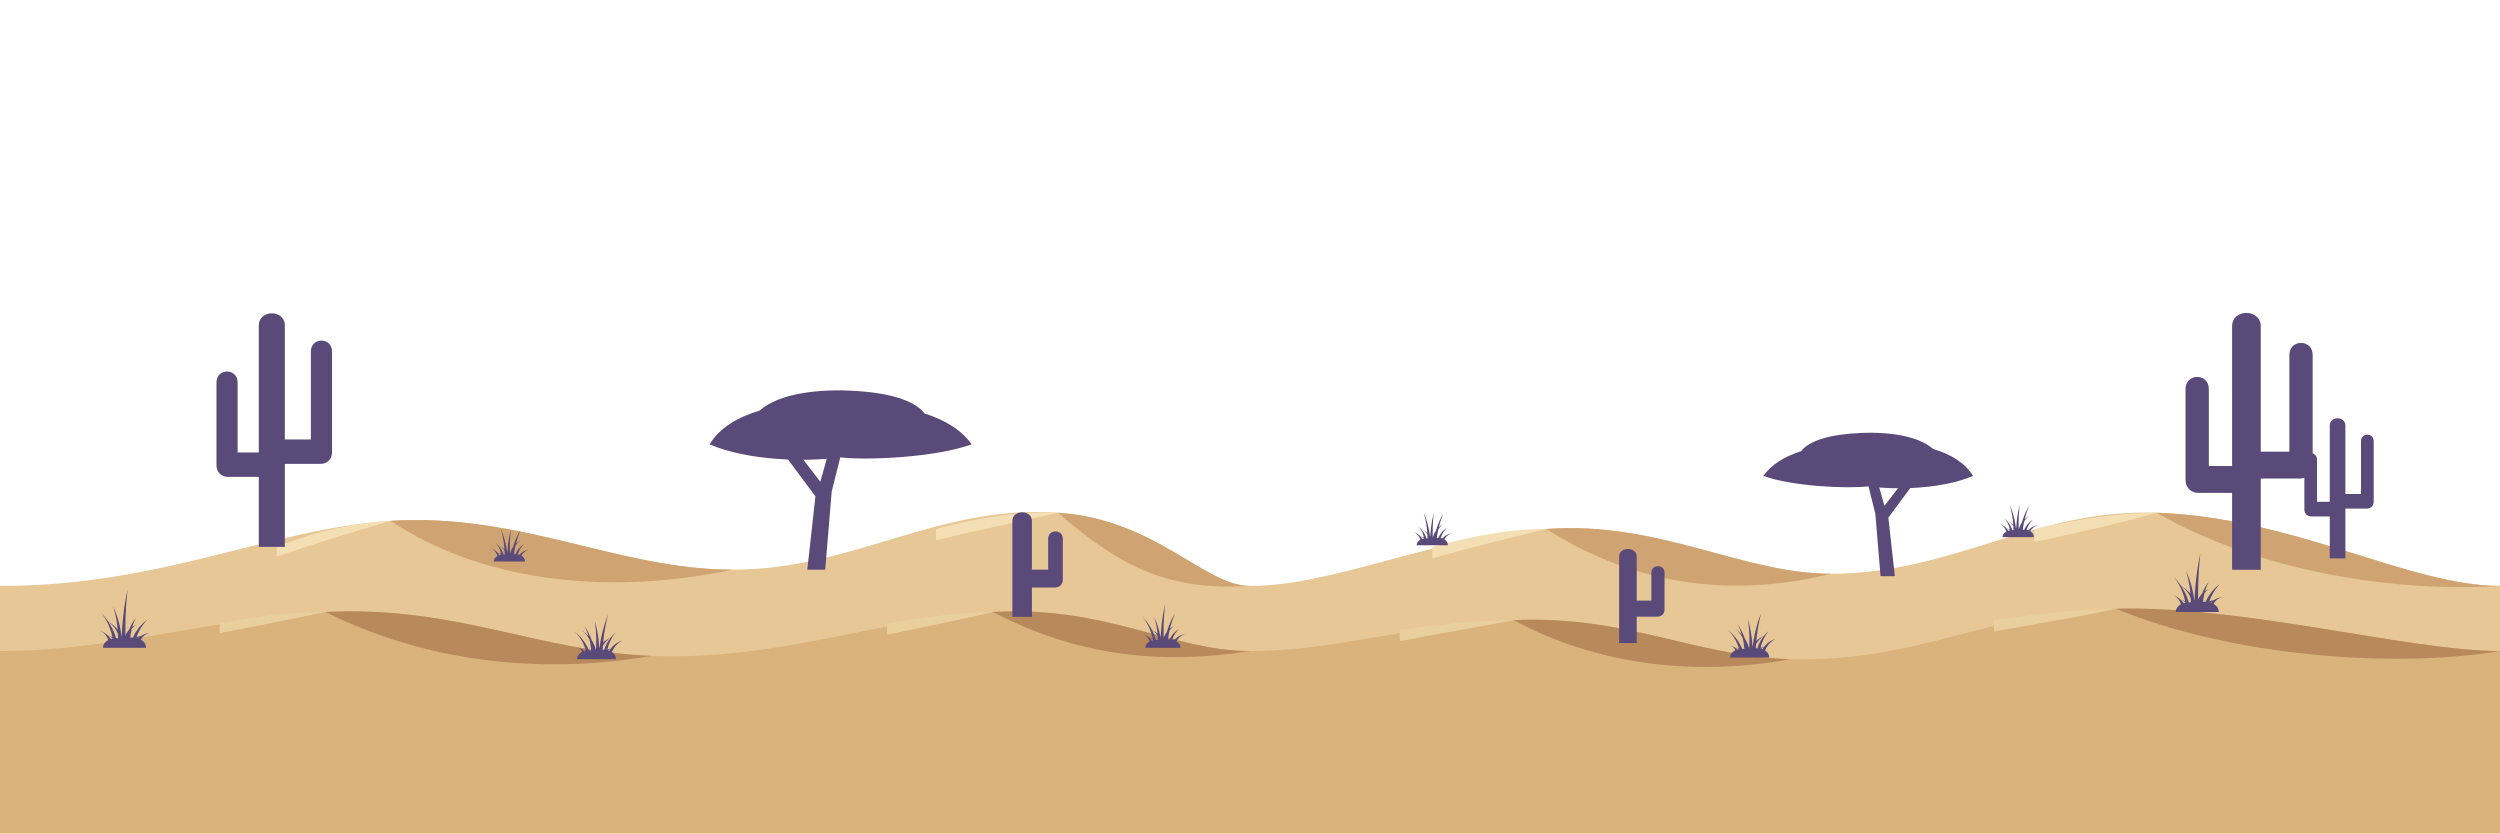
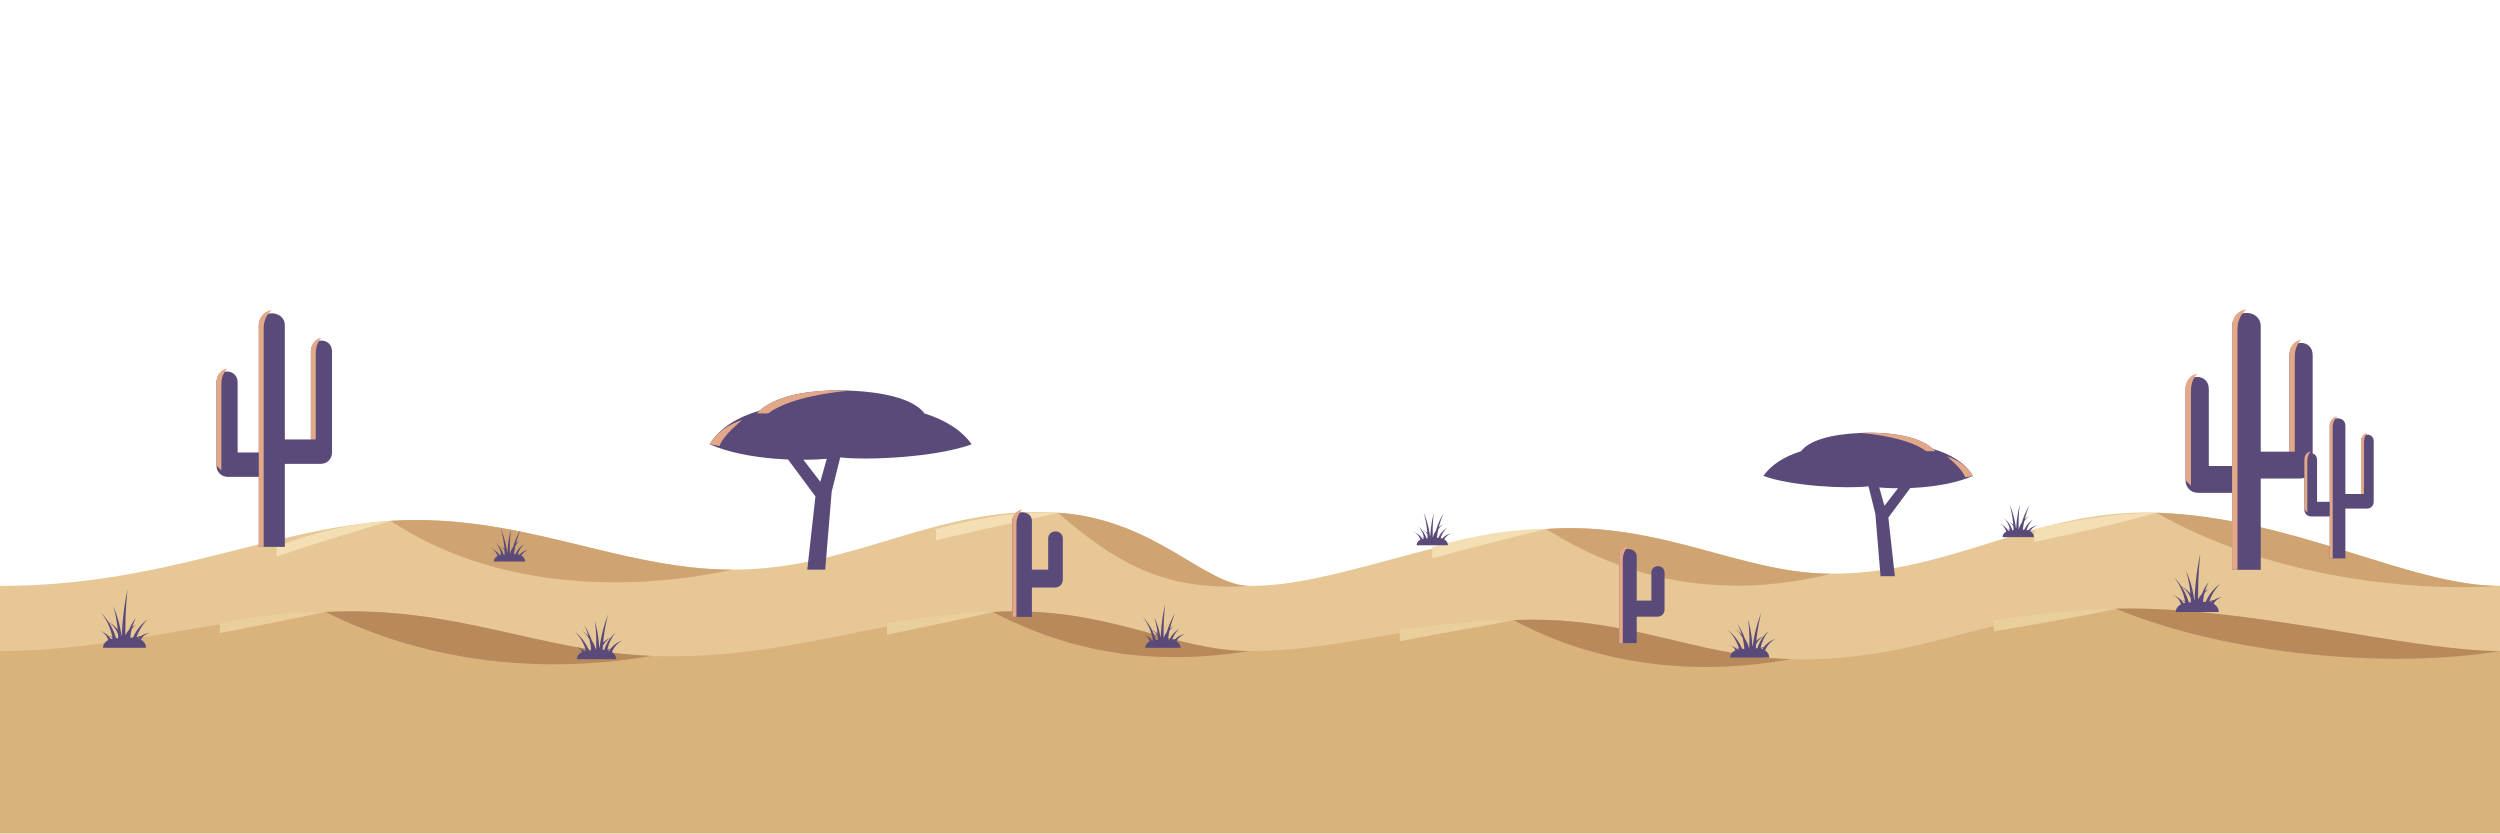
<svg xmlns="http://www.w3.org/2000/svg" viewBox="0 0 3072 1024" width="3072" height="1024">
  <path fill="#e6c795" d="M0,720 C200,720 330,650 480,640 C640,630 760,700 900,700 C1050,700 1150,620 1300,630 C1420,638 1480,720 1536,720 C1640,720 1760,660 1900,650 C2040,640 2140,705 2250,705 C2400,705 2500,625 2650,630 C2820,636 2960,720 3072,720 L3072,1024 L0,1024 Z" />
  <path fill="#cfa472" d="M480,640 C640,630 760,700 900,700 C760,730 600,720 480,640 Z" />
  <path fill="#cfa472" d="M1300,630 C1420,638 1480,720 1536,720 C1440,726 1380,700 1300,630 Z" />
  <path fill="#cfa472" d="M1900,650 C2040,640 2140,705 2250,705 C2130,735 2010,720 1900,650 Z" />
  <path fill="#cfa472" d="M2650,630 C2820,636 2960,720 3072,720 C2950,728 2780,705 2650,630 Z" />
  <path fill="#f4dfb4" d="M340,672 C390,652 440,642 480,640 C440,652 392,666 340,684 Z M1150,650 C1210,634 1260,628 1300,630 C1260,640 1206,650 1150,664 Z M1760,672 C1820,656 1860,650 1900,650 C1860,660 1818,670 1760,686 Z M2500,650 C2570,634 2620,630 2650,630 C2616,640 2566,652 2500,666 Z" />
-   <path id="saguaro" fill="#5a4a7a" d="M318,672 L318,400 C318,380 350,380 350,400 L350,672 Z M350,540 L382,540 L382,432 C382,414 408,414 408,432 L408,556 C408,564 402,570 394,570 L350,570 Z M318,586 L280,586 C272,586 266,580 266,572 L266,470 C266,452 292,452 292,470 L292,556 L318,556 Z" />
+   <g id="saguaro">
+     <path fill="#5a4a7a" d="M318,672 L318,400 C318,380 350,380 350,400 L350,672 Z M350,540 L382,540 L382,432 C382,414 408,414 408,432 L408,556 C408,564 402,570 394,570 L350,570 Z M318,586 L280,586 C272,586 266,580 266,572 L266,470 C266,452 292,452 292,470 L292,556 L318,556 Z" />
+     <path fill="#e3a888" d="M318,672 L318,400 C318,388 326,382 334,381 C326,388 324,396 324,404 L324,672 Z M266,572 L266,470 C266,460 272,454 279,453 C273,460 272,466 272,474 L272,578 Z M382,540 L382,432 C382,422 388,416 395,415 C389,422 388,428 388,436 L388,540 Z" />
+   </g>
  <g id="acacia">
    <path fill="#5a4a7a" d="M992,700 L1002,610 L956,548 L968,540 L1008,592 L1026,528 L1040,532 L1022,604 L1014,700 Z" />
    <path fill="#5a4a7a" d="M872,546 C896,506 960,492 1036,494 C1116,496 1170,512 1194,546 C1150,562 1066,566 1032,562 C990,568 918,566 872,546 Z" />
    <path fill="#5a4a7a" d="M930,508 C950,486 996,478 1044,480 C1092,482 1124,492 1136,508 C1100,516 980,518 930,508 Z" />
+     <path fill="#e3a888" d="M930,508 C950,486 996,478 1044,480 C1000,484 962,494 944,508 Z M872,546 C880,532 894,522 912,516 C898,528 888,538 884,548 Z" />
  </g>
  <path id="brush1" fill="#5a4a7a" d="M612.2,687.6 Q611.0,676.6 601.7,672.9 Q613.6,677.4 615.8,687.6 Z M616.2,687.6 Q616.6,675.1 608.6,666.6 Q619.2,675.9 619.8,687.6 Z M620.2,687.6 Q620.7,668.0 615.3,649.5 Q623.3,668.7 623.8,687.6 Z M623.4,687.6 Q623.0,668.8 627.8,650.3 Q625.6,669.5 627.0,687.6 Z M627.4,687.6 Q629.5,668.0 639.8,650.7 Q632.1,668.8 631.0,687.6 Z M631.4,687.6 Q633.5,675.5 644.4,668.2 Q636.1,676.2 635.0,687.6 Z M635.4,687.6 Q638.5,677.5 649.9,675.4 Q641.1,678.2 639.0,687.6 Z M621.8,687.6 Q623.3,675.2 612.9,670.5 Q625.8,676.0 625.4,687.6 Z M625.8,687.6 Q625.8,672.6 639.2,663.9 Q628.4,673.3 629.4,687.6 Z M618.6,687.6 Q616.6,679.4 609.1,678.7 Q619.2,680.1 622.2,687.6 Z M629.8,687.6 Q632.2,680.5 640.5,681.4 Q634.8,681.3 633.4,687.6 Z M606.8,690.0 C606.8,682.1 619.3,679.4 625.0,683.0 C631.8,678.6 645.2,681.2 645.2,690.0 Z" />
  <path fill="#d9b27c" d="M0,800 C140,800 260,760 400,752 C560,744 660,800 800,806 C960,812 1080,760 1220,752 C1360,744 1440,800 1536,800 C1640,800 1720,770 1860,762 C2000,756 2080,806 2200,810 C2360,814 2440,752 2600,748 C2760,744 2960,800 3072,800 L3072,1024 L0,1024 Z" />
  <path fill="#b8895a" d="M400,752 C560,744 660,800 800,806 C660,830 520,812 400,752 Z" />
  <path fill="#b8895a" d="M1220,752 C1360,744 1440,800 1536,800 C1420,818 1320,804 1220,752 Z" />
  <path fill="#b8895a" d="M1860,762 C2000,756 2080,806 2200,810 C2080,832 1960,816 1860,762 Z" />
  <path fill="#b8895a" d="M2600,748 C2760,744 2960,800 3072,800 C2940,822 2740,806 2600,748 Z" />
  <path fill="#e9cf9c" d="M270,766 C320,756 360,752 400,752 C362,760 322,768 270,778 Z M1090,766 C1150,756 1190,752 1220,752 C1188,760 1146,768 1090,780 Z M1720,774 C1780,766 1820,762 1860,762 C1822,770 1780,776 1720,788 Z M2450,762 C2520,752 2570,748 2600,748 C2566,756 2518,764 2450,776 Z" />
-   <path id="saguaroSmall" fill="#5a4a7a" d="M1244,758 L1244,640 C1244,626 1268,626 1268,640 L1268,758 Z M1268,700 L1288,700 L1288,662 C1288,650 1306,650 1306,662 L1306,712 C1306,718 1302,722 1296,722 L1268,722 Z" />
+   <g id="saguaroSmall">
+     <path fill="#5a4a7a" d="M1244,758 L1244,640 C1244,626 1268,626 1268,640 L1268,758 Z M1268,700 L1288,700 L1288,662 C1288,650 1306,650 1306,662 L1306,712 C1306,718 1302,722 1296,722 L1268,722 Z" />
+     <path fill="#e3a888" d="M1244,758 L1244,640 C1244,632 1250,627 1256,626 C1251,632 1249,638 1249,644 L1249,758 Z" />
+   </g>
  <path id="brush2" fill="#5a4a7a" d="M134.0,792.7 Q133.2,778.6 121.2,774.5 Q136.8,779.7 139.0,792.7 Z M139.5,792.7 Q137.7,770.1 124.3,752.9 Q141.2,771.1 144.5,792.7 Z M145.0,792.7 Q146.1,768.1 139.1,745.0 Q149.7,769.1 150.0,792.7 Z M149.4,792.7 Q149.5,758.2 156.7,724.2 Q153.0,759.2 154.4,792.7 Z M154.9,792.7 Q155.4,774.3 167.1,758.9 Q159.0,775.3 159.9,792.7 Z M160.4,792.7 Q164.7,773.7 181.1,761.3 Q168.3,774.7 165.4,792.7 Z M165.9,792.7 Q169.4,779.6 184.1,777.6 Q172.9,780.6 170.9,792.7 Z M147.2,792.7 Q147.2,772.4 130.9,762.7 Q150.7,773.4 152.2,792.7 Z M152.7,792.7 Q150.9,775.8 167.5,767.5 Q154.5,776.8 157.7,792.7 Z M142.8,792.7 Q140.0,781.4 129.7,780.5 Q143.6,782.4 147.8,792.7 Z M158.2,792.7 Q163.8,781.4 177.5,780.9 Q167.4,782.4 163.2,792.7 Z M126.6,796.0 C126.6,785.1 143.8,781.5 151.7,786.3 C160.9,780.3 179.4,783.9 179.4,796.0 Z" />
  <path id="brush3" fill="#5a4a7a" d="M745.7,807.0 Q749.7,792.4 765.0,786.8 Q753.0,793.3 750.3,807.0 Z M740.7,807.0 Q742.7,789.8 756.2,777.4 Q745.9,790.7 745.3,807.0 Z M735.7,807.0 Q737.3,780.3 747.2,755.0 Q740.5,781.2 740.3,807.0 Z M731.7,807.0 Q734.1,784.7 730.9,762.9 Q737.3,785.7 736.3,807.0 Z M726.7,807.0 Q726.9,786.4 718.0,768.5 Q730.1,787.3 731.3,807.0 Z M721.7,807.0 Q718.7,788.3 705.9,775.6 Q722.0,789.2 726.3,807.0 Z M716.7,807.0 Q716.2,795.9 706.3,794.8 Q719.4,796.8 721.3,807.0 Z M733.7,807.0 Q734.4,790.4 750.8,783.3 Q737.6,791.3 738.3,807.0 Z M728.7,807.0 Q729.8,786.9 715.2,774.6 Q733.0,787.8 733.3,807.0 Z M737.7,807.0 Q741.3,797.3 752.8,797.0 Q744.5,798.2 742.3,807.0 Z M723.7,807.0 Q721.1,797.2 712.1,797.2 Q724.3,798.1 728.3,807.0 Z M709.0,810.0 C709.0,800.1 724.6,796.8 731.8,801.2 C740.2,795.7 757.0,799.0 757.0,810.0 Z" />
  <path id="brush4" fill="#5a4a7a" d="M1413.4,793.3 Q1413.2,782.2 1403.7,779.2 Q1416.1,783.0 1417.6,793.3 Z M1417.9,793.3 Q1415.8,773.3 1404.2,757.8 Q1418.7,774.2 1422.1,793.3 Z M1422.4,793.3 Q1423.7,775.1 1418.3,758.2 Q1426.6,776.0 1426.6,793.3 Z M1426.0,793.3 Q1426.0,767.4 1431.7,741.9 Q1428.9,768.3 1430.2,793.3 Z M1430.5,793.3 Q1432.7,772.2 1444.0,753.5 Q1435.6,773.0 1434.7,793.3 Z M1435.0,793.3 Q1437.1,780.3 1449.0,772.7 Q1440.0,781.1 1439.2,793.3 Z M1439.5,793.3 Q1443.5,781.5 1456.6,778.9 Q1446.4,782.4 1443.7,793.3 Z M1424.2,793.3 Q1425.6,778.9 1413.6,773.0 Q1428.5,779.7 1428.4,793.3 Z M1428.7,793.3 Q1428.2,777.6 1442.6,769.0 Q1431.1,778.4 1432.9,793.3 Z M1420.6,793.3 Q1417.8,783.6 1408.7,782.3 Q1420.7,784.4 1424.8,793.3 Z M1433.2,793.3 Q1436.6,784.9 1446.6,785.4 Q1439.5,785.8 1437.4,793.3 Z M1407.4,796.0 C1407.4,787.1 1421.4,784.1 1427.9,788.1 C1435.5,783.1 1450.6,786.1 1450.6,796.0 Z" />
  <use href="#acacia" transform="translate(3122 148) scale(-0.8 0.8)" />
  <use href="#saguaro" transform="translate(2393 -39) scale(1.1)" />
  <use href="#saguaro" transform="translate(2672 283) scale(0.6)" />
  <use href="#brush1" transform="translate(1134 -20)" />
  <use href="#brush1" transform="translate(1854 -30)" />
  <use href="#saguaroSmall" transform="translate(870 108) scale(0.9)" />
  <use href="#brush3" transform="translate(1417 -2)" />
  <use href="#brush2" transform="translate(2547 -44)" />
</svg>
